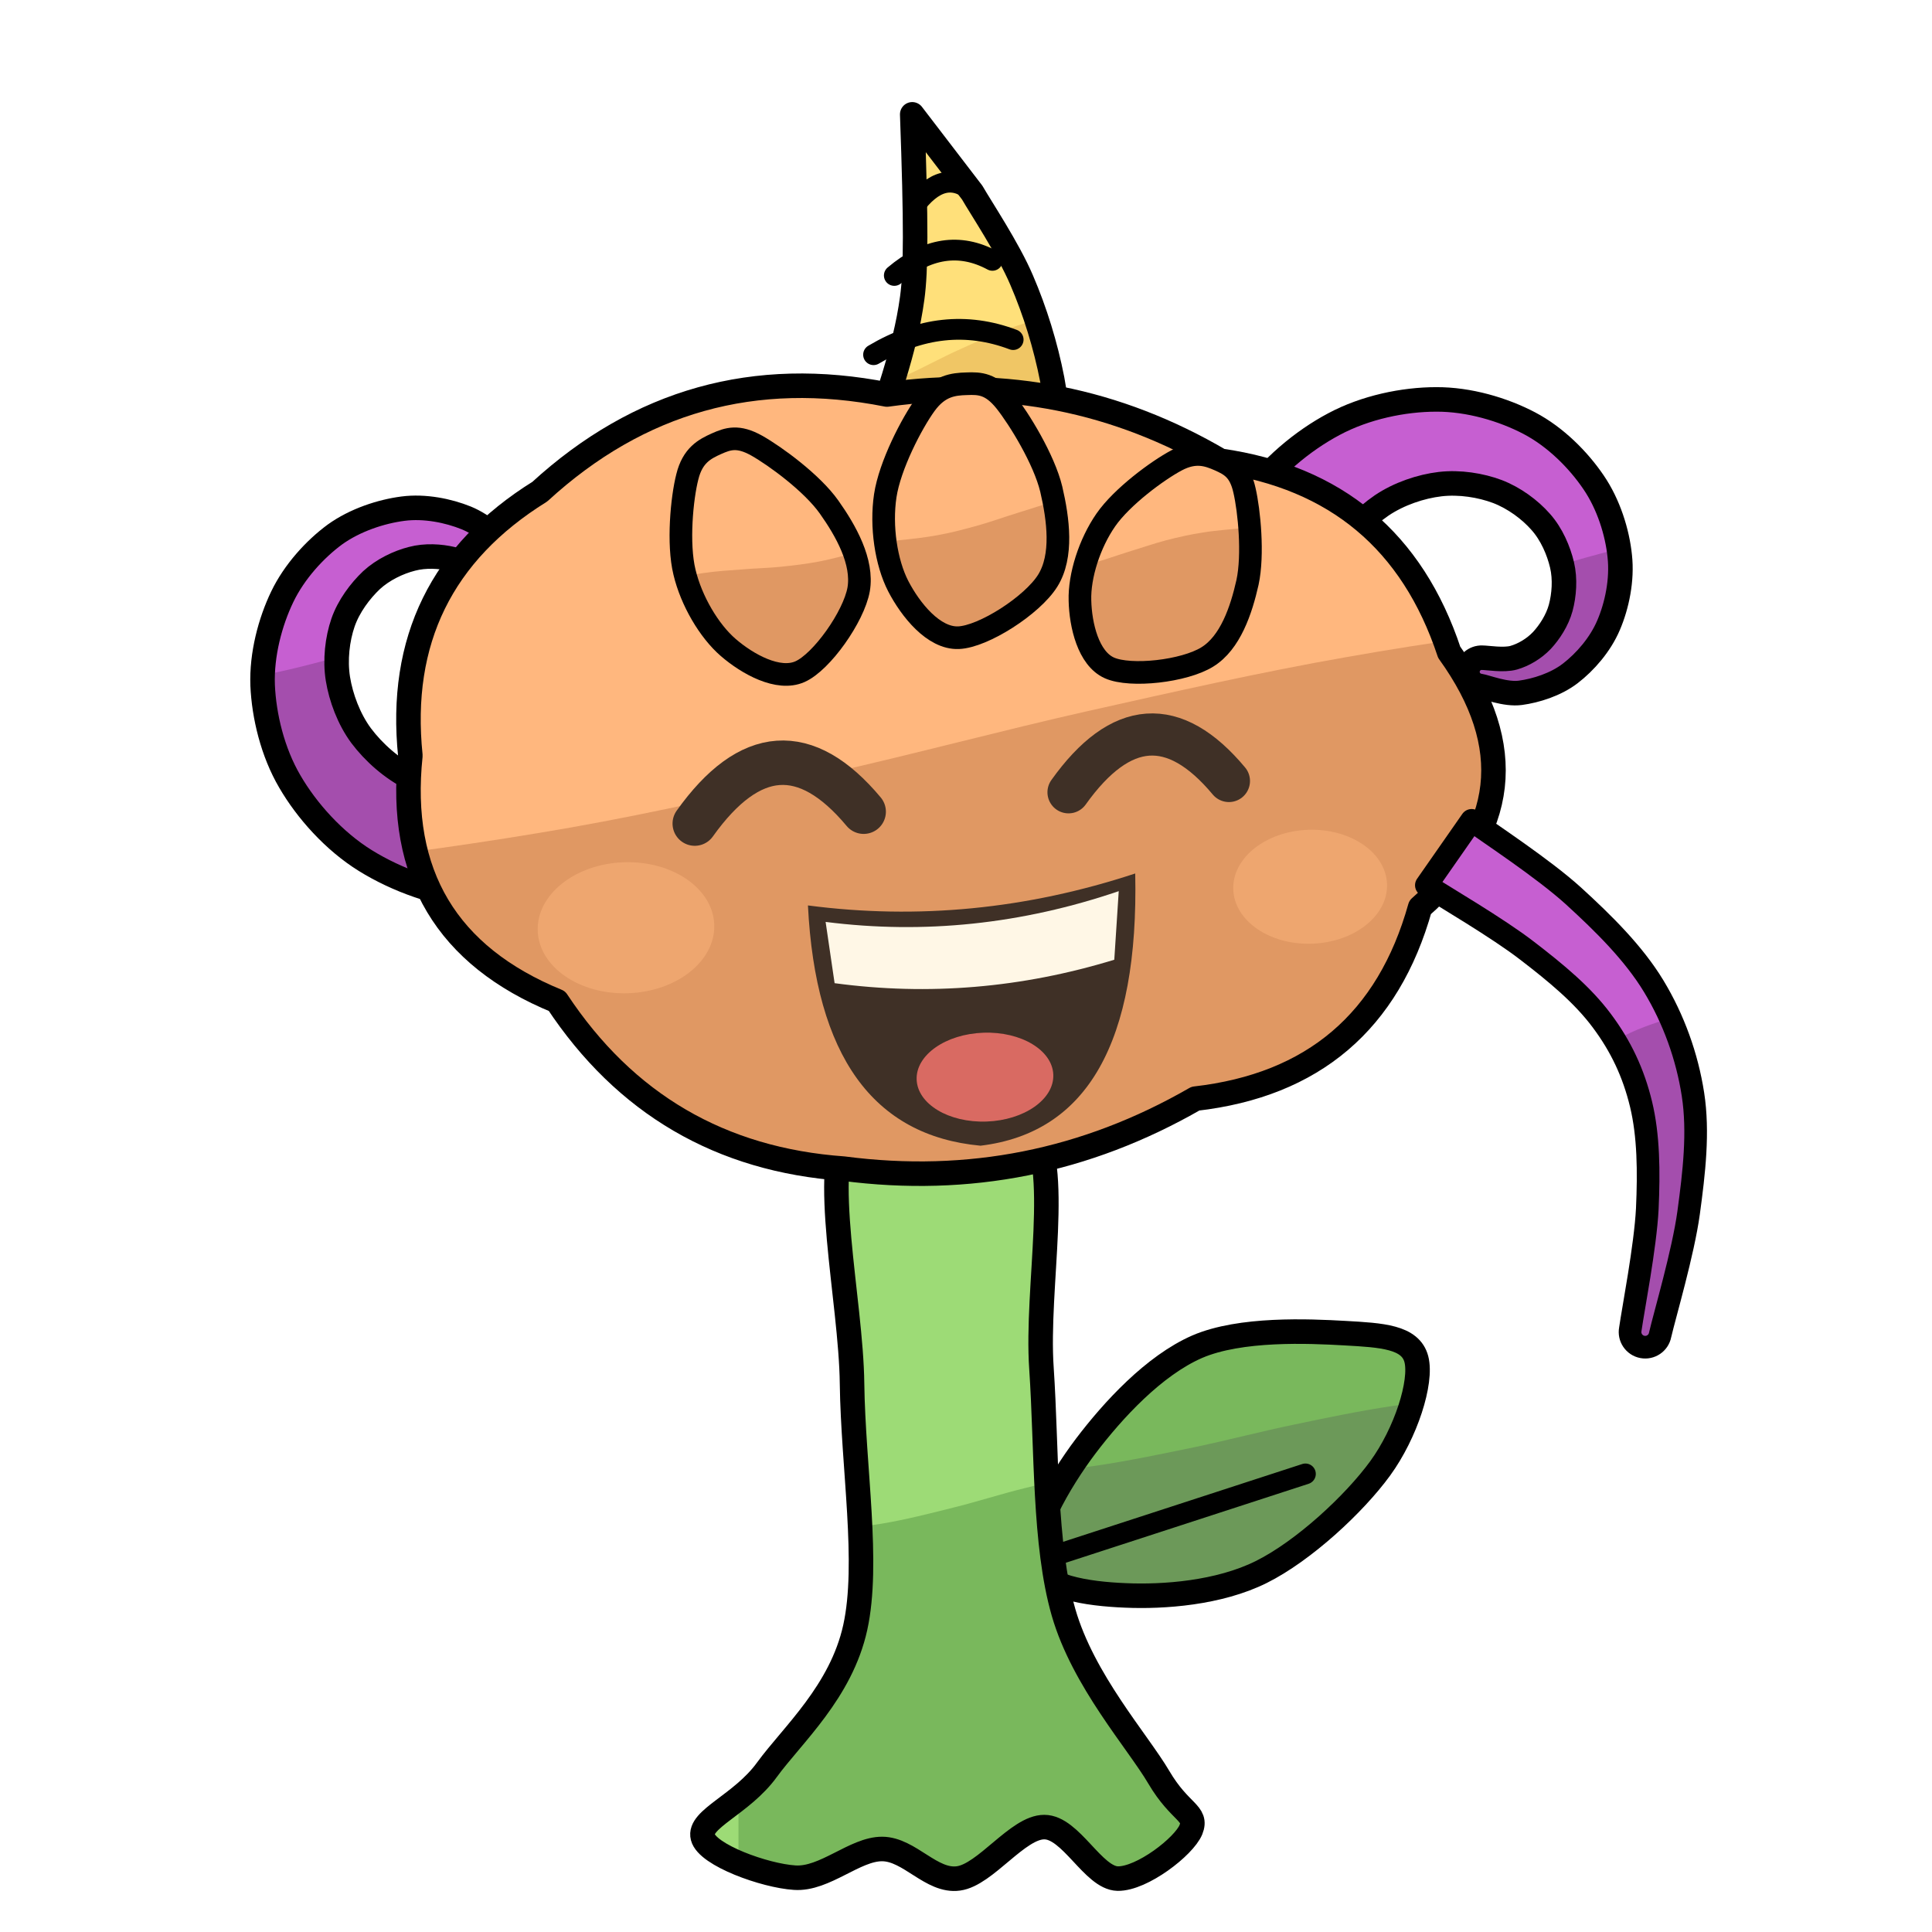
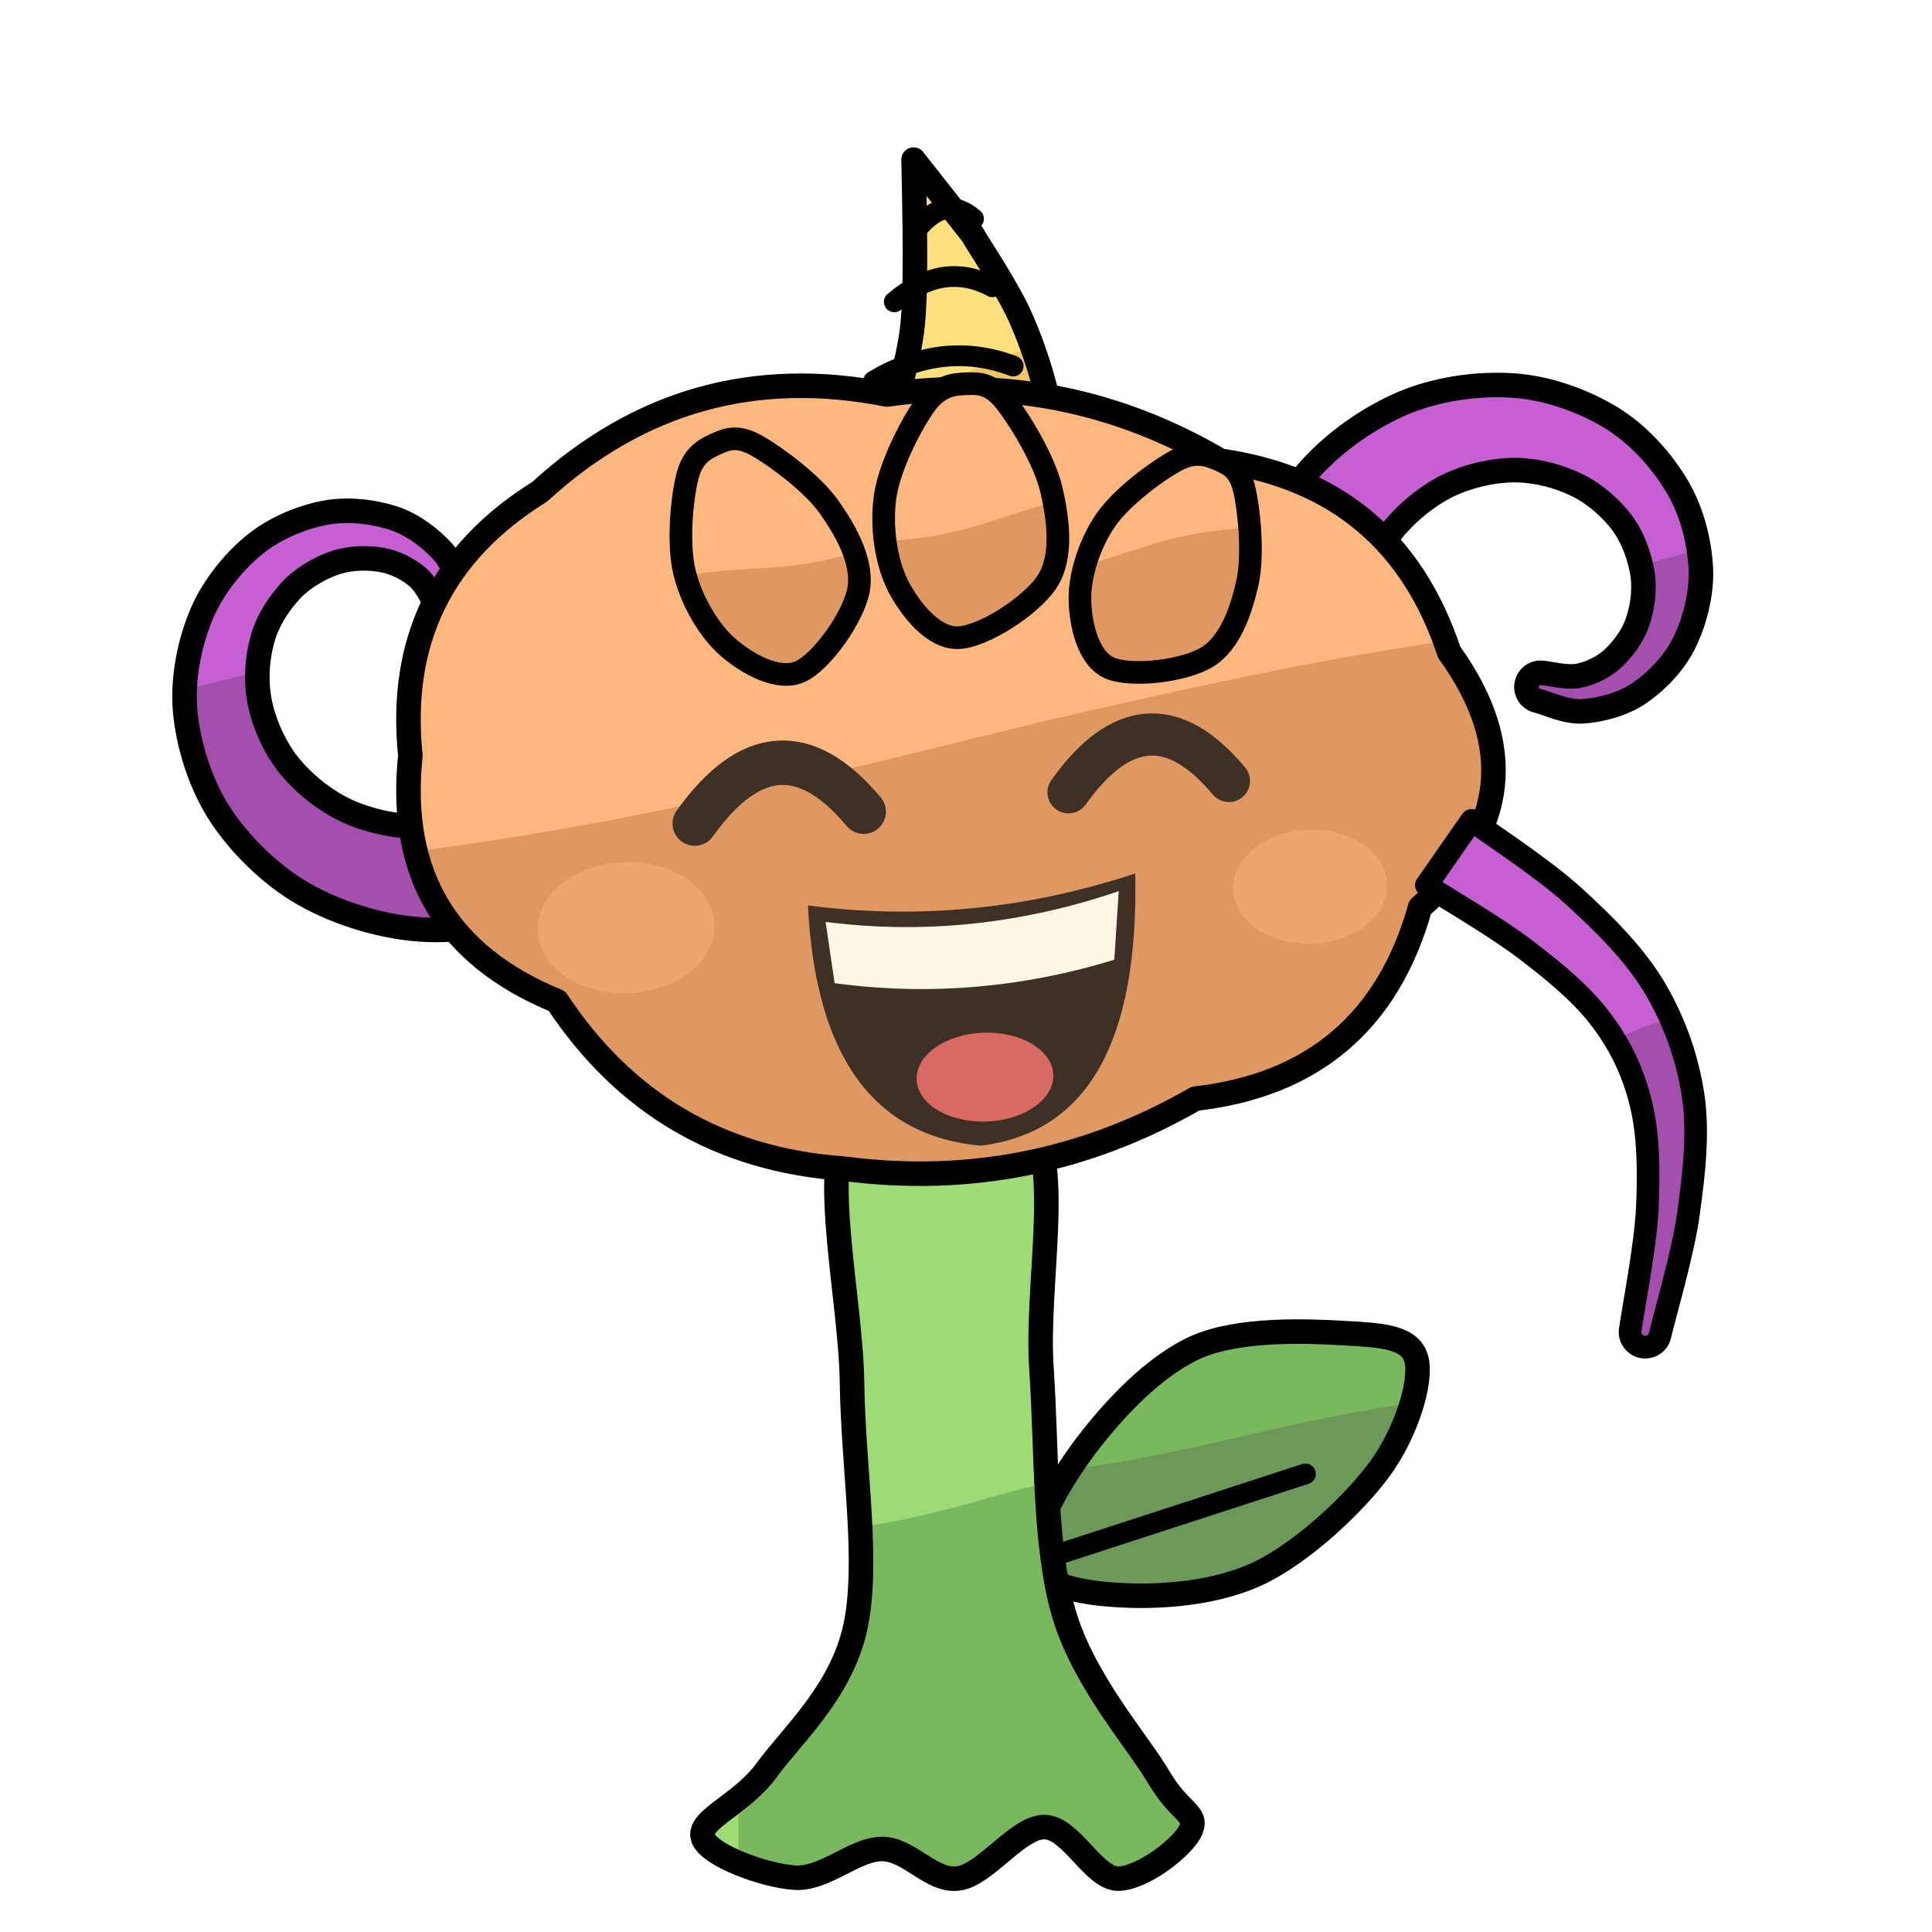
<svg xmlns="http://www.w3.org/2000/svg" width="1024" height="1024" viewBox="0 0 1024 1024">
  <defs>
    <clipPath id="k1">
      <path d="M548.0,828.0 C544.5,814.8 561.1,785.4 575.5,766.4 C589.9,747.4 611.6,723.8 634.5,713.8 C657.4,703.9 693.6,705.5 712.9,706.6 C732.3,707.7 747.6,708.5 750.7,720.4 C753.8,732.4 745.2,759.5 731.5,778.3 C717.8,797.1 691.0,822.0 668.5,833.2 C646.0,844.4 616.6,846.5 596.5,845.6 C576.4,844.8 551.5,841.2 548.0,828.0 Z" />
    </clipPath>
    <clipPath id="k2">
      <path d="M450.0,596.0 C434.3,618.9 451.1,688.9 451.6,733.4 C452.2,777.8 460.8,828.5 453.3,862.6 C445.8,896.7 420.0,919.5 406.5,938.0 C393.1,956.5 370.0,964.1 372.5,973.7 C374.9,983.2 405.3,994.2 421.2,995.2 C437.1,996.3 453.1,979.9 467.6,980.0 C482.1,980.1 493.7,997.6 508.0,995.6 C522.3,993.7 539.5,968.3 553.5,968.4 C567.6,968.4 579.4,995.4 592.4,995.7 C605.3,995.9 627.5,978.7 631.2,969.8 C634.8,960.8 625.5,961.2 614.2,942.0 C602.9,922.8 574.1,890.7 563.7,854.6 C553.3,818.4 554.9,768.4 552.0,725.3 C549.0,682.2 563.0,617.5 546.0,596.0 C529.0,574.5 465.7,573.1 450.0,596.0 Z" />
    </clipPath>
    <clipPath id="k3">
-       <path d="M332.9,377.0 C326.5,382.6 307.6,403.7 294.6,411.0 C281.7,418.4 268.0,420.8 255.3,421.1 C242.6,421.4 229.0,417.8 218.3,412.6 C207.7,407.4 198.0,398.7 191.4,389.9 C184.9,381.1 180.7,369.7 179.1,359.8 C177.5,349.8 178.8,338.7 181.8,330.0 C184.8,321.3 190.9,313.2 196.9,307.5 C203.0,301.9 211.2,298.0 218.3,296.2 C225.4,294.3 233.4,294.8 239.7,296.3 C245.9,297.8 251.7,301.3 255.8,305.3 C260.0,309.4 263.1,318.1 264.6,320.7 A7.5,7.5 0 0 0 278.3,314.4 C276.9,310.8 275.3,299.5 270.2,292.8 C265.0,286.2 256.6,278.4 247.1,274.5 C237.7,270.7 225.2,268.1 213.6,269.6 C202.0,271.1 188.2,275.6 177.5,283.3 C166.9,291.1 156.0,303.0 149.6,316.3 C143.2,329.6 138.6,346.9 139.2,363.2 C139.9,379.5 144.5,398.7 153.6,414.2 C162.6,429.7 177.0,445.8 193.6,456.1 C210.2,466.4 232.1,474.5 253.2,476.0 C274.3,477.6 300.3,473.4 320.2,465.3 C340.2,457.1 364.0,433.4 372.8,427.0 A32.0,32.0 0 0 0 332.9,377.0 Z" />
+       <path d="M314.0,382.7 C307.3,389.5 287.6,414.4 273.5,423.6 C259.4,432.8 243.7,436.7 229.2,437.9 C214.7,439.1 198.9,436.1 186.4,430.9 C173.9,425.7 162.2,416.4 154.1,406.8 C146.0,397.2 140.4,384.5 137.9,373.3 C135.4,362.0 136.2,349.3 139.0,339.2 C141.7,329.0 148.1,319.4 154.6,312.5 C161.2,305.7 170.2,300.7 178.2,298.1 C186.2,295.5 195.3,295.5 202.5,296.8 C209.7,298.1 216.5,301.7 221.5,306.0 C226.5,310.4 230.6,319.9 232.4,322.7 A7.5,7.5 0 0 0 245.6,315.5 C243.8,311.7 241.1,299.4 234.9,292.6 C228.8,285.8 219.0,278.0 208.5,274.6 C197.9,271.2 184.1,269.4 171.6,271.9 C159.1,274.4 144.5,280.4 133.6,289.8 C122.6,299.1 111.7,312.8 105.9,327.8 C100.0,342.7 96.3,361.8 98.4,379.5 C100.4,397.1 107.0,417.6 118.0,433.7 C129.1,449.8 145.9,466.1 164.7,475.9 C183.6,485.8 208.0,492.9 231.0,492.9 C254.0,492.9 281.8,486.4 302.8,475.9 C323.9,465.4 348.2,437.5 357.3,429.8 A32.0,32.0 0 0 0 314.0,382.7 Z" />
    </clipPath>
    <clipPath id="k4">
-       <path d="M708.0,378.3 C706.3,370.3 698.0,344.8 698.1,330.8 C698.1,316.7 702.5,304.5 708.2,294.1 C713.9,283.6 723.1,274.2 732.3,267.9 C741.5,261.7 753.1,257.8 763.3,256.6 C773.6,255.4 784.8,257.2 793.6,260.5 C802.5,263.9 810.9,270.1 816.6,276.6 C822.4,283.1 826.1,291.8 827.9,299.4 C829.7,307.0 829.0,315.5 827.2,322.2 C825.4,328.8 821.3,335.1 817.2,339.5 C813.0,343.9 807.5,347.1 802.3,348.6 C797.0,350.1 788.4,348.6 785.6,348.6 A7.5,7.5 0 0 0 784.1,363.5 C787.8,364.1 797.9,368.3 805.9,367.2 C814.0,366.1 824.5,362.9 832.3,356.9 C840.1,350.9 848.2,341.7 852.6,331.3 C857.0,321.0 859.9,307.4 858.5,294.7 C857.2,282.1 852.6,267.3 844.6,255.6 C836.6,243.8 824.5,231.6 810.6,224.3 C796.7,217.0 778.5,211.6 761.2,211.7 C743.9,211.7 723.6,215.9 707.0,224.8 C690.4,233.6 673.1,248.0 661.6,264.8 C650.1,281.6 641.1,305.3 638.3,325.8 C635.4,346.3 643.6,377.4 644.7,387.7 A32.0,32.0 0 0 0 708.0,378.3 Z" />
+       <path d="M725.7,383.1 C724.5,374.0 717.3,344.7 718.6,328.7 C719.9,312.7 726.0,298.9 733.5,287.3 C741.0,275.8 752.5,265.8 763.6,259.4 C774.8,253.1 788.5,249.7 800.4,249.2 C812.3,248.8 824.9,251.9 834.8,256.6 C844.7,261.2 853.8,269.2 859.7,277.1 C865.7,285.1 869.2,295.5 870.6,304.3 C871.9,313.2 870.4,322.8 867.7,330.3 C865.0,337.8 859.7,344.6 854.6,349.3 C849.4,353.9 842.8,357.0 836.6,358.2 C830.5,359.4 820.9,356.9 817.8,356.7 A7.5,7.5 0 0 0 815.3,371.5 C819.2,372.4 830.1,377.7 839.0,377.0 C847.8,376.4 859.5,373.6 868.4,367.7 C877.3,361.7 886.9,352.2 892.4,341.3 C897.9,330.3 902.0,315.6 901.5,301.8 C900.9,287.9 897.0,271.5 889.1,258.1 C881.2,244.7 868.9,230.6 854.3,221.6 C839.6,212.6 820.2,205.4 801.4,204.3 C782.6,203.1 760.2,206.2 741.5,214.6 C722.7,223.0 702.8,237.4 689.1,254.9 C675.4,272.4 663.8,297.4 659.3,319.6 C654.7,341.8 661.4,376.7 661.9,388.1 A32.0,32.0 0 0 0 725.7,383.1 Z" />
    </clipPath>
    <clipPath id="k5">
-       <path d="M557.6,308.6 C558.4,299.9 562.1,274.4 562.1,256.5 C562.1,238.5 561.1,219.1 557.7,201.1 C554.2,183.1 548.6,165.0 541.5,148.5 C534.5,132.0 519.7,109.8 515.3,102.1 L483.5,60.6 C485.6,119.0 485.5,143.2 483.5,157.9 C481.5,172.6 478.0,185.8 473.9,199.4 C469.9,213.0 464.2,225.4 459.0,239.4 C453.7,253.4 445.1,276.0 442.4,283.4 A59.0,59.0 0 0 0 557.6,308.6 Z" />
+       <path d="M557.6,322.6 C558.3,314.3 561.8,289.7 561.7,272.5 C561.6,255.3 560.4,236.5 557.0,219.2 C553.6,201.9 548.0,184.4 541.0,168.5 C534.0,152.7 519.6,131.5 515.3,124.1 L484.2,84.6 C485.5,140.7 485.1,163.9 483.0,177.9 C480.8,192.0 477.3,204.5 473.3,217.5 C469.2,230.4 463.7,242.2 458.5,255.5 C453.4,268.8 445.1,290.4 442.4,297.4 A59.0,59.0 0 0 0 557.6,322.6 Z" />
    </clipPath>
    <clipPath id="k6">
      <path d="M470.1,209.1 Q564.5,195.9 646.8,244.2 Q738.8,257.4 768.1,345.7 Q821.8,420.3 752.7,480.9 Q727.3,571.6 633.6,582.3 Q546.6,632.4 447.1,619.4 Q349.3,612.4 295.2,530.6 Q207.6,494.7 217.5,400.5 Q208.1,309.1 286.1,260.6 Q365.0,188.3 470.1,209.1 Z" />
    </clipPath>
    <clipPath id="k7">
      <path d="M424.0,356.0 C412.5,361.1 396.2,352.0 386.0,343.2 C375.8,334.4 366.4,318.4 362.8,303.3 C359.1,288.2 361.4,264.0 364.3,252.7 C367.1,241.3 373.5,238.0 379.7,235.2 C385.8,232.5 391.1,230.6 401.1,236.2 C411.0,241.8 430.4,256.0 439.4,268.7 C448.4,281.4 457.6,297.8 455.1,312.4 C452.5,326.9 435.5,350.9 424.0,356.0 Z" />
    </clipPath>
    <clipPath id="k8">
      <path d="M508.0,338.0 C494.8,338.5 482.6,323.2 476.1,310.7 C469.6,298.1 466.8,278.9 469.2,262.8 C471.6,246.7 483.3,224.2 490.5,214.3 C497.7,204.4 505.3,203.6 512.3,203.4 C519.4,203.1 525.3,203.4 532.8,212.7 C540.2,222.0 553.4,243.5 557.2,259.3 C560.9,275.2 563.5,294.7 555.3,307.8 C547.1,320.9 521.2,337.5 508.0,338.0 Z" />
    </clipPath>
    <clipPath id="k9">
      <path d="M588.0,354.0 C576.8,349.0 572.7,331.3 572.4,318.3 C572.0,305.2 577.5,288.0 586.1,275.6 C594.6,263.3 613.6,249.3 623.6,244.0 C633.6,238.7 640.3,241.2 646.3,243.8 C652.3,246.5 657.2,249.1 659.6,259.9 C662.1,270.7 664.4,293.9 661.2,308.7 C657.9,323.4 652.1,340.7 639.9,348.2 C627.7,355.8 599.2,359.0 588.0,354.0 Z" />
    </clipPath>
    <clipPath id="k10">
      <path d="M756.0,469.2 C764.9,475.0 793.9,491.9 809.4,503.9 C824.9,515.8 838.9,527.4 849.0,541.0 C859.1,554.5 865.8,568.7 869.8,585.3 C873.8,601.9 874.0,620.9 873.1,640.7 C872.1,660.6 865.6,693.9 864.1,704.5 A8.0,8.0 0 0 0 879.9,707.5 C882.4,696.7 892.1,664.0 895.0,642.8 C897.9,621.5 900.4,600.0 897.3,580.0 C894.2,560.0 887.1,540.2 876.5,522.7 C865.9,505.2 850.0,489.5 833.9,474.8 C817.8,460.2 789.0,441.4 780.0,434.8 Z" />
    </clipPath>
  </defs>
  <path d="M548.0,828.0 C544.5,814.8 561.1,785.4 575.5,766.4 C589.9,747.4 611.6,723.8 634.5,713.8 C657.4,703.9 693.6,705.5 712.9,706.6 C732.3,707.7 747.6,708.5 750.7,720.4 C753.8,732.4 745.2,759.5 731.5,778.3 C717.8,797.1 691.0,822.0 668.5,833.2 C646.0,844.4 616.6,846.5 596.5,845.6 C576.4,844.8 551.5,841.2 548.0,828.0 Z" fill="#79b85c" />
  <g clip-path="url(#k1)">
    <path d="M476.4,783.8 C485.1,783.6 511.4,783.3 528.9,782.1 C546.3,780.9 563.8,779.3 581.3,776.8 C598.8,774.2 616.3,770.5 633.8,766.9 C651.3,763.2 668.7,758.6 686.2,755.0 C703.7,751.3 721.2,747.7 738.7,745.1 C756.2,742.6 773.7,741.0 791.1,739.9 C808.6,738.7 834.9,738.5 843.6,738.2 L843.6,1032.0 L476.4,1032.0 Z" fill="#6c9959" />
  </g>
  <path d="M548.0,828.0 C544.5,814.8 561.1,785.4 575.5,766.4 C589.9,747.4 611.6,723.8 634.5,713.8 C657.4,703.9 693.6,705.5 712.9,706.6 C732.3,707.7 747.6,708.5 750.7,720.4 C753.8,732.4 745.2,759.5 731.5,778.3 C717.8,797.1 691.0,822.0 668.5,833.2 C646.0,844.4 616.6,846.5 596.5,845.6 C576.4,844.8 551.5,841.2 548.0,828.0 Z" fill="none" stroke="#000000" stroke-width="13" stroke-linejoin="round" stroke-linecap="round" />
  <path d="M559.1,824.4 L691.9,781.2" fill="none" stroke="#000000" stroke-width="11" stroke-linejoin="round" stroke-linecap="round" />
  <path d="M450.0,596.0 C434.3,618.9 451.1,688.9 451.6,733.4 C452.2,777.8 460.8,828.5 453.3,862.6 C445.8,896.7 420.0,919.5 406.5,938.0 C393.1,956.5 370.0,964.1 372.5,973.7 C374.9,983.2 405.3,994.2 421.2,995.2 C437.1,996.3 453.1,979.9 467.6,980.0 C482.1,980.1 493.7,997.6 508.0,995.6 C522.3,993.7 539.5,968.3 553.5,968.4 C567.6,968.4 579.4,995.4 592.4,995.7 C605.3,995.9 627.5,978.7 631.2,969.8 C634.8,960.8 625.5,961.2 614.2,942.0 C602.9,922.8 574.1,890.7 563.7,854.6 C553.3,818.4 554.9,768.4 552.0,725.3 C549.0,682.2 563.0,617.5 546.0,596.0 C529.0,574.5 465.7,573.1 450.0,596.0 Z" fill="#9ddb76" />
  <g clip-path="url(#k2)">
    <path d="M391.4,812.0 C397.7,811.9 416.7,812.3 429.3,811.6 C441.9,810.8 454.5,809.6 467.2,807.6 C479.8,805.5 492.4,802.3 505.1,799.1 C517.7,796.0 530.3,791.9 542.9,788.8 C555.6,785.7 568.2,782.5 580.8,780.4 C593.5,778.4 606.1,777.2 618.7,776.5 C631.3,775.8 650.3,776.2 656.6,776.1 L656.6,1400.0 L391.4,1400.0 Z" fill="#79b85c" />
  </g>
  <path d="M450.0,596.0 C434.3,618.9 451.1,688.9 451.6,733.4 C452.2,777.8 460.8,828.5 453.3,862.6 C445.8,896.7 420.0,919.5 406.5,938.0 C393.1,956.5 370.0,964.1 372.5,973.7 C374.9,983.2 405.3,994.2 421.2,995.2 C437.1,996.3 453.1,979.9 467.6,980.0 C482.1,980.1 493.7,997.6 508.0,995.6 C522.3,993.7 539.5,968.3 553.5,968.4 C567.6,968.4 579.4,995.4 592.4,995.7 C605.3,995.9 627.5,978.7 631.2,969.8 C634.8,960.8 625.5,961.2 614.2,942.0 C602.9,922.8 574.1,890.7 563.7,854.6 C553.3,818.4 554.9,768.4 552.0,725.3 C549.0,682.2 563.0,617.5 546.0,596.0 C529.0,574.5 465.7,573.1 450.0,596.0 Z" fill="none" stroke="#000000" stroke-width="13" stroke-linejoin="round" stroke-linecap="round" />
-   <path d="M332.9,377.0 C326.5,382.6 307.6,403.7 294.6,411.0 C281.7,418.4 268.0,420.8 255.3,421.1 C242.6,421.4 229.0,417.8 218.3,412.6 C207.7,407.4 198.0,398.7 191.4,389.9 C184.9,381.1 180.7,369.7 179.1,359.8 C177.5,349.8 178.8,338.7 181.8,330.0 C184.8,321.3 190.9,313.2 196.9,307.5 C203.0,301.9 211.2,298.0 218.3,296.2 C225.4,294.3 233.4,294.8 239.7,296.3 C245.9,297.8 251.7,301.3 255.8,305.3 C260.0,309.4 263.1,318.1 264.6,320.7 A7.5,7.5 0 0 0 278.3,314.4 C276.9,310.8 275.3,299.5 270.2,292.8 C265.0,286.2 256.6,278.4 247.1,274.5 C237.7,270.7 225.2,268.1 213.6,269.6 C202.0,271.1 188.2,275.6 177.5,283.3 C166.9,291.1 156.0,303.0 149.6,316.3 C143.2,329.6 138.6,346.9 139.2,363.2 C139.9,379.5 144.5,398.7 153.6,414.2 C162.6,429.7 177.0,445.8 193.6,456.1 C210.2,466.4 232.1,474.5 253.2,476.0 C274.3,477.6 300.3,473.4 320.2,465.3 C340.2,457.1 364.0,433.4 372.8,427.0 A32.0,32.0 0 0 0 332.9,377.0 Z" fill="#c65fd1" />
+   <path d="M314.0,382.7 C307.3,389.5 287.6,414.4 273.5,423.6 C259.4,432.8 243.7,436.7 229.2,437.9 C214.7,439.1 198.9,436.1 186.4,430.9 C173.9,425.7 162.2,416.4 154.1,406.8 C146.0,397.2 140.4,384.5 137.9,373.3 C135.4,362.0 136.2,349.3 139.0,339.2 C141.7,329.0 148.1,319.4 154.6,312.5 C161.2,305.7 170.2,300.7 178.2,298.1 C186.2,295.5 195.3,295.5 202.5,296.8 C209.7,298.1 216.5,301.7 221.5,306.0 C226.5,310.4 230.6,319.9 232.4,322.7 A7.5,7.5 0 0 0 245.6,315.5 C243.8,311.7 241.1,299.4 234.9,292.6 C228.8,285.8 219.0,278.0 208.5,274.6 C197.9,271.2 184.1,269.4 171.6,271.9 C159.1,274.4 144.5,280.4 133.6,289.8 C122.6,299.1 111.7,312.8 105.9,327.8 C100.0,342.7 96.3,361.8 98.4,379.5 C100.4,397.1 107.0,417.6 118.0,433.7 C129.1,449.8 145.9,466.1 164.7,475.9 C183.6,485.8 208.0,492.9 231.0,492.9 C254.0,492.9 281.8,486.4 302.8,475.9 C323.9,465.4 348.2,437.5 357.3,429.8 A32.0,32.0 0 0 0 314.0,382.7 Z" fill="#c65fd1" />
  <g clip-path="url(#k3)">
-     <path d="M24.4,371.3 C34.8,370.4 65.8,368.8 86.6,366.2 C107.3,363.7 128.0,360.4 148.7,355.9 C169.5,351.3 190.2,345.0 210.9,338.9 C231.6,332.8 252.4,325.2 273.1,319.0 C293.8,312.9 314.5,306.7 335.3,302.2 C356.0,297.7 376.7,294.5 397.4,291.9 C418.2,289.4 449.2,287.8 459.6,287.0 L459.6,722.0 L24.4,722.0 Z" fill="#a44ead" />
-   </g>
-   <path d="M332.9,377.0 C326.5,382.6 307.6,403.7 294.6,411.0 C281.7,418.4 268.0,420.8 255.3,421.1 C242.6,421.4 229.0,417.8 218.3,412.6 C207.7,407.4 198.0,398.7 191.4,389.9 C184.9,381.1 180.7,369.7 179.1,359.8 C177.5,349.8 178.8,338.7 181.8,330.0 C184.8,321.3 190.9,313.2 196.9,307.5 C203.0,301.9 211.2,298.0 218.3,296.2 C225.4,294.3 233.4,294.8 239.7,296.3 C245.9,297.8 251.7,301.3 255.8,305.3 C260.0,309.4 263.1,318.1 264.6,320.7 A7.5,7.5 0 0 0 278.3,314.4 C276.9,310.8 275.3,299.5 270.2,292.8 C265.0,286.2 256.6,278.4 247.1,274.5 C237.7,270.7 225.2,268.1 213.6,269.6 C202.0,271.1 188.2,275.6 177.5,283.3 C166.9,291.1 156.0,303.0 149.6,316.3 C143.2,329.6 138.6,346.9 139.2,363.2 C139.9,379.5 144.5,398.7 153.6,414.2 C162.6,429.7 177.0,445.8 193.6,456.1 C210.2,466.4 232.1,474.5 253.2,476.0 C274.3,477.6 300.3,473.4 320.2,465.3 C340.2,457.1 364.0,433.4 372.8,427.0 A32.0,32.0 0 0 0 332.9,377.0 Z" fill="none" stroke="#000000" stroke-width="13" stroke-linejoin="round" stroke-linecap="round" />
-   <path d="M708.0,378.3 C706.3,370.3 698.0,344.8 698.1,330.8 C698.1,316.7 702.5,304.5 708.2,294.1 C713.9,283.6 723.1,274.2 732.3,267.9 C741.5,261.7 753.1,257.8 763.3,256.6 C773.6,255.4 784.8,257.2 793.6,260.5 C802.5,263.9 810.9,270.1 816.6,276.6 C822.4,283.1 826.1,291.8 827.9,299.4 C829.7,307.0 829.0,315.5 827.2,322.2 C825.4,328.8 821.3,335.1 817.2,339.5 C813.0,343.9 807.5,347.1 802.3,348.6 C797.0,350.1 788.4,348.6 785.6,348.6 A7.5,7.5 0 0 0 784.1,363.5 C787.8,364.1 797.9,368.3 805.9,367.2 C814.0,366.1 824.5,362.9 832.3,356.9 C840.1,350.9 848.2,341.7 852.6,331.3 C857.0,321.0 859.9,307.4 858.5,294.7 C857.2,282.1 852.6,267.3 844.6,255.6 C836.6,243.8 824.5,231.6 810.6,224.3 C796.7,217.0 778.5,211.6 761.2,211.7 C743.9,211.7 723.6,215.9 707.0,224.8 C690.4,233.6 673.1,248.0 661.6,264.8 C650.1,281.6 641.1,305.3 638.3,325.8 C635.4,346.3 643.6,377.4 644.7,387.7 A32.0,32.0 0 0 0 708.0,378.3 Z" fill="#c65fd1" />
+     <path d="M-33.4,380.9 C-21.9,380.0 12.6,378.2 35.6,375.3 C58.6,372.5 81.6,368.9 104.5,363.8 C127.5,358.8 150.5,351.8 173.5,345.0 C196.5,338.2 219.5,329.8 242.5,323.0 C265.5,316.2 288.5,309.3 311.5,304.3 C334.4,299.3 357.4,295.7 380.4,292.9 C403.4,290.1 437.9,288.3 449.4,287.4 L449.4,770.0 L-33.4,770.0 Z" fill="#a44ead" />
+   </g>
+   <path d="M314.0,382.7 C307.3,389.5 287.6,414.4 273.5,423.6 C259.4,432.8 243.7,436.7 229.2,437.9 C214.7,439.1 198.9,436.1 186.4,430.9 C173.9,425.7 162.2,416.4 154.1,406.8 C146.0,397.2 140.4,384.5 137.9,373.3 C135.4,362.0 136.2,349.3 139.0,339.2 C141.7,329.0 148.1,319.4 154.6,312.5 C161.2,305.7 170.2,300.7 178.2,298.1 C186.2,295.5 195.3,295.5 202.5,296.8 C209.7,298.1 216.5,301.7 221.5,306.0 C226.5,310.4 230.6,319.9 232.4,322.7 A7.5,7.5 0 0 0 245.6,315.5 C243.8,311.7 241.1,299.4 234.9,292.6 C228.8,285.8 219.0,278.0 208.5,274.6 C197.9,271.2 184.1,269.4 171.6,271.9 C159.1,274.4 144.5,280.4 133.6,289.8 C122.6,299.1 111.7,312.8 105.9,327.8 C100.0,342.7 96.3,361.8 98.4,379.5 C100.4,397.1 107.0,417.6 118.0,433.7 C129.1,449.8 145.9,466.1 164.7,475.9 C183.6,485.8 208.0,492.9 231.0,492.9 C254.0,492.9 281.8,486.4 302.8,475.9 C323.9,465.4 348.2,437.5 357.3,429.8 A32.0,32.0 0 0 0 314.0,382.7 Z" fill="none" stroke="#000000" stroke-width="13" stroke-linejoin="round" stroke-linecap="round" />
+   <path d="M725.7,383.1 C724.5,374.0 717.3,344.7 718.6,328.7 C719.9,312.7 726.0,298.9 733.5,287.3 C741.0,275.8 752.5,265.8 763.6,259.4 C774.8,253.1 788.5,249.7 800.4,249.2 C812.3,248.8 824.9,251.9 834.8,256.6 C844.7,261.2 853.8,269.2 859.7,277.1 C865.7,285.1 869.2,295.5 870.6,304.3 C871.9,313.2 870.4,322.8 867.7,330.3 C865.0,337.8 859.7,344.6 854.6,349.3 C849.4,353.9 842.8,357.0 836.6,358.2 C830.5,359.4 820.9,356.9 817.8,356.7 A7.5,7.5 0 0 0 815.3,371.5 C819.2,372.4 830.1,377.7 839.0,377.0 C847.8,376.4 859.5,373.6 868.4,367.7 C877.3,361.7 886.9,352.2 892.4,341.3 C897.9,330.3 902.0,315.6 901.5,301.8 C900.9,287.9 897.0,271.5 889.1,258.1 C881.2,244.7 868.9,230.6 854.3,221.6 C839.6,212.6 820.2,205.4 801.4,204.3 C782.6,203.1 760.2,206.2 741.5,214.6 C722.7,223.0 702.8,237.4 689.1,254.9 C675.4,272.4 663.8,297.4 659.3,319.6 C654.7,341.8 661.4,376.7 661.9,388.1 A32.0,32.0 0 0 0 725.7,383.1 Z" fill="#c65fd1" />
  <g clip-path="url(#k4)">
-     <path d="M574.6,353.7 C584.5,352.9 614.1,351.4 633.9,348.9 C653.6,346.5 673.4,343.4 693.1,339.0 C712.9,334.7 732.6,328.7 752.4,322.9 C772.1,317.0 791.9,309.8 811.6,303.9 C831.4,298.1 851.1,292.2 870.9,287.9 C890.6,283.6 910.4,280.5 930.1,278.1 C949.9,275.7 979.5,274.1 989.4,273.3 L989.4,688.0 L574.6,688.0 Z" fill="#a44ead" />
-   </g>
-   <path d="M708.0,378.3 C706.3,370.3 698.0,344.8 698.1,330.8 C698.1,316.7 702.5,304.5 708.2,294.1 C713.9,283.6 723.1,274.2 732.3,267.9 C741.5,261.7 753.1,257.8 763.3,256.6 C773.6,255.4 784.8,257.2 793.6,260.5 C802.5,263.9 810.9,270.1 816.6,276.6 C822.4,283.1 826.1,291.8 827.9,299.4 C829.7,307.0 829.0,315.5 827.2,322.2 C825.4,328.8 821.3,335.1 817.2,339.5 C813.0,343.9 807.5,347.1 802.3,348.6 C797.0,350.1 788.4,348.6 785.6,348.6 A7.5,7.5 0 0 0 784.1,363.5 C787.8,364.1 797.9,368.3 805.9,367.2 C814.0,366.1 824.5,362.9 832.3,356.9 C840.1,350.9 848.2,341.7 852.6,331.3 C857.0,321.0 859.9,307.4 858.5,294.7 C857.2,282.1 852.6,267.3 844.6,255.6 C836.6,243.8 824.5,231.6 810.6,224.3 C796.7,217.0 778.5,211.6 761.2,211.7 C743.9,211.7 723.6,215.9 707.0,224.8 C690.4,233.6 673.1,248.0 661.6,264.8 C650.1,281.6 641.1,305.3 638.3,325.8 C635.4,346.3 643.6,377.4 644.7,387.7 A32.0,32.0 0 0 0 708.0,378.3 Z" fill="none" stroke="#000000" stroke-width="13" stroke-linejoin="round" stroke-linecap="round" />
-   <path d="M557.6,308.6 C558.4,299.9 562.1,274.4 562.1,256.5 C562.1,238.5 561.1,219.1 557.7,201.1 C554.2,183.1 548.6,165.0 541.5,148.5 C534.5,132.0 519.7,109.8 515.3,102.1 L483.5,60.6 C485.6,119.0 485.5,143.2 483.5,157.9 C481.5,172.6 478.0,185.8 473.9,199.4 C469.9,213.0 464.2,225.4 459.0,239.4 C453.7,253.4 445.1,276.0 442.4,283.4 A59.0,59.0 0 0 0 557.6,308.6 Z" fill="#ffe07a" />
+     <path d="M584.8,361.4 C595.8,360.5 628.8,358.7 650.9,356.0 C672.9,353.3 694.9,349.8 716.9,345.0 C738.9,340.1 761.0,333.5 783.0,327.0 C805.0,320.4 827.0,312.4 849.0,305.9 C871.0,299.4 893.1,292.7 915.1,287.9 C937.1,283.1 959.1,279.8 981.1,277.1 C1003.2,274.4 1036.2,272.6 1047.2,271.8 L1047.2,734.0 L584.8,734.0 Z" fill="#a44ead" />
+   </g>
+   <path d="M725.7,383.1 C724.5,374.0 717.3,344.7 718.6,328.7 C719.9,312.7 726.0,298.9 733.5,287.3 C741.0,275.8 752.5,265.8 763.6,259.4 C774.8,253.1 788.5,249.7 800.4,249.2 C812.3,248.8 824.9,251.9 834.8,256.6 C844.7,261.2 853.8,269.2 859.7,277.1 C865.7,285.1 869.2,295.5 870.6,304.3 C871.9,313.2 870.4,322.8 867.7,330.3 C865.0,337.8 859.7,344.6 854.6,349.3 C849.4,353.9 842.8,357.0 836.6,358.2 C830.5,359.4 820.9,356.9 817.8,356.7 A7.5,7.5 0 0 0 815.3,371.5 C819.2,372.4 830.1,377.7 839.0,377.0 C847.8,376.4 859.5,373.6 868.4,367.7 C877.3,361.7 886.9,352.2 892.4,341.3 C897.9,330.3 902.0,315.6 901.5,301.8 C900.9,287.9 897.0,271.5 889.1,258.1 C881.2,244.7 868.9,230.6 854.3,221.6 C839.6,212.6 820.2,205.4 801.4,204.3 C782.6,203.1 760.2,206.2 741.5,214.6 C722.7,223.0 702.8,237.4 689.1,254.9 C675.4,272.4 663.8,297.4 659.3,319.6 C654.7,341.8 661.4,376.7 661.9,388.1 A32.0,32.0 0 0 0 725.7,383.1 Z" fill="none" stroke="#000000" stroke-width="13" stroke-linejoin="round" stroke-linecap="round" />
+   <path d="M557.6,322.6 C558.3,314.3 561.8,289.7 561.7,272.5 C561.6,255.3 560.4,236.5 557.0,219.2 C553.6,201.9 548.0,184.4 541.0,168.5 C534.0,152.7 519.6,131.5 515.3,124.1 L484.2,84.6 C485.5,140.7 485.1,163.9 483.0,177.9 C480.8,192.0 477.3,204.5 473.3,217.5 C469.2,230.4 463.7,242.2 458.5,255.5 C453.4,268.8 445.1,290.4 442.4,297.4 A59.0,59.0 0 0 0 557.6,322.6 Z" fill="#ffe07a" />
  <g clip-path="url(#k5)">
-     <path d="M388.6,223.0 C393.6,222.5 408.7,221.4 418.7,219.5 C428.8,217.7 438.8,215.4 448.8,212.0 C458.9,208.7 468.9,204.1 478.9,199.6 C489.0,195.1 499.0,189.5 509.1,185.0 C519.1,180.5 529.1,175.9 539.2,172.6 C549.2,169.3 559.2,167.0 569.3,165.2 C579.3,163.4 594.4,162.3 599.4,161.7 L599.4,488.0 L388.6,488.0 Z" fill="#f0c665" />
-   </g>
-   <path d="M557.6,308.6 C558.4,299.9 562.1,274.4 562.1,256.5 C562.1,238.5 561.1,219.1 557.7,201.1 C554.2,183.1 548.6,165.0 541.5,148.5 C534.5,132.0 519.7,109.8 515.3,102.1 L483.5,60.6 C485.6,119.0 485.5,143.2 483.5,157.9 C481.5,172.6 478.0,185.8 473.9,199.4 C469.9,213.0 464.2,225.4 459.0,239.4 C453.7,253.4 445.1,276.0 442.4,283.4 A59.0,59.0 0 0 0 557.6,308.6 Z" fill="none" stroke="#000000" stroke-width="13" stroke-linejoin="round" stroke-linecap="round" />
-   <path d="M452,236 Q500,214 548,228" fill="none" stroke="#000000" stroke-width="11" stroke-linejoin="round" stroke-linecap="round" />
-   <path d="M463,188 Q500,166 537,180" fill="none" stroke="#000000" stroke-width="11" stroke-linejoin="round" stroke-linecap="round" />
-   <path d="M474,146 Q500,124 526,138" fill="none" stroke="#000000" stroke-width="11" stroke-linejoin="round" stroke-linecap="round" />
-   <path d="M484,110 Q500,88 516,102" fill="none" stroke="#000000" stroke-width="11" stroke-linejoin="round" stroke-linecap="round" />
+     <path d="M388.6,237.0 C393.6,236.5 408.7,235.4 418.7,233.5 C428.8,231.7 438.8,229.4 448.8,226.0 C458.9,222.7 468.9,218.1 478.9,213.6 C489.0,209.1 499.0,203.5 509.1,199.0 C519.1,194.5 529.1,189.9 539.2,186.6 C549.2,183.3 559.2,181.0 569.3,179.2 C579.3,177.4 594.4,176.3 599.4,175.7 L599.4,502.0 L388.6,502.0 Z" fill="#f0c665" />
+   </g>
+   <path d="M557.6,322.6 C558.3,314.3 561.8,289.7 561.7,272.5 C561.6,255.3 560.4,236.5 557.0,219.2 C553.6,201.9 548.0,184.4 541.0,168.5 C534.0,152.7 519.6,131.5 515.3,124.1 L484.2,84.6 C485.5,140.7 485.1,163.9 483.0,177.9 C480.8,192.0 477.3,204.5 473.3,217.5 C469.2,230.4 463.7,242.2 458.5,255.5 C453.4,268.8 445.1,290.4 442.4,297.4 A59.0,59.0 0 0 0 557.6,322.6 Z" fill="none" stroke="#000000" stroke-width="13" stroke-linejoin="round" stroke-linecap="round" />
+   <path d="M452,248 Q500,226 548,240" fill="none" stroke="#000000" stroke-width="11" stroke-linejoin="round" stroke-linecap="round" />
+   <path d="M463,202 Q500,180 537,194" fill="none" stroke="#000000" stroke-width="11" stroke-linejoin="round" stroke-linecap="round" />
+   <path d="M474,160 Q500,138 526,152" fill="none" stroke="#000000" stroke-width="11" stroke-linejoin="round" stroke-linecap="round" />
+   <path d="M484,124 Q500,102 516,116" fill="none" stroke="#000000" stroke-width="11" stroke-linejoin="round" stroke-linecap="round" />
  <path d="M470.1,209.1 Q564.5,195.9 646.8,244.2 Q738.8,257.4 768.1,345.7 Q821.8,420.3 752.7,480.9 Q727.3,571.6 633.6,582.3 Q546.6,632.4 447.1,619.4 Q349.3,612.4 295.2,530.6 Q207.6,494.7 217.5,400.5 Q208.1,309.1 286.1,260.6 Q365.0,188.3 470.1,209.1 Z" fill="#ffb77e" />
  <g clip-path="url(#k6)">
    <path d="M28.6,470.4 C51.4,468.4 119.9,463.5 165.6,458.2 C211.2,452.9 256.9,446.6 302.5,438.6 C348.2,430.5 393.9,420.0 439.5,409.8 C485.2,399.5 530.8,387.2 576.5,376.9 C622.1,366.7 667.8,356.3 713.5,348.3 C759.1,340.2 804.8,334.1 850.4,328.8 C896.1,323.6 964.6,318.7 987.4,316.7 L987.4,1032.0 L28.6,1032.0 Z" fill="#e09863" />
  </g>
  <path d="M470.1,209.1 Q564.5,195.9 646.8,244.2 Q738.8,257.4 768.1,345.7 Q821.8,420.3 752.7,480.9 Q727.3,571.6 633.6,582.3 Q546.6,632.4 447.1,619.4 Q349.3,612.4 295.2,530.6 Q207.6,494.7 217.5,400.5 Q208.1,309.1 286.1,260.6 Q365.0,188.3 470.1,209.1 Z" fill="none" stroke="#000000" stroke-width="13" stroke-linejoin="round" stroke-linecap="round" />
  <path d="M424.0,356.0 C412.5,361.1 396.2,352.0 386.0,343.2 C375.8,334.4 366.4,318.4 362.8,303.3 C359.1,288.2 361.4,264.0 364.3,252.7 C367.1,241.3 373.5,238.0 379.7,235.2 C385.8,232.5 391.1,230.6 401.1,236.2 C411.0,241.8 430.4,256.0 439.4,268.7 C448.4,281.4 457.6,297.8 455.1,312.4 C452.5,326.9 435.5,350.9 424.0,356.0 Z" fill="#ffb77e" />
  <g clip-path="url(#k7)">
    <path d="M352.6,307.7 C356.0,307.1 366.2,304.7 373.0,303.7 C379.8,302.7 386.6,302.3 393.4,301.8 C400.2,301.2 407.0,301.1 413.8,300.4 C420.6,299.7 427.4,298.9 434.2,297.6 C441.0,296.3 447.8,294.4 454.6,292.5 C461.4,290.5 468.2,288.0 475.0,285.9 C481.8,283.8 492.0,280.9 495.4,279.9 L495.4,430.6 L352.6,430.6 Z" fill="#e09863" />
  </g>
  <path d="M424.0,356.0 C412.5,361.1 396.2,352.0 386.0,343.2 C375.8,334.4 366.4,318.4 362.8,303.3 C359.1,288.2 361.4,264.0 364.3,252.7 C367.1,241.3 373.5,238.0 379.7,235.2 C385.8,232.5 391.1,230.6 401.1,236.2 C411.0,241.8 430.4,256.0 439.4,268.7 C448.4,281.4 457.6,297.8 455.1,312.4 C452.5,326.9 435.5,350.9 424.0,356.0 Z" fill="none" stroke="#000000" stroke-width="12" stroke-linejoin="round" stroke-linecap="round" />
  <path d="M508.0,338.0 C494.8,338.5 482.6,323.2 476.1,310.7 C469.6,298.1 466.8,278.9 469.2,262.8 C471.6,246.7 483.3,224.2 490.5,214.3 C497.7,204.4 505.3,203.6 512.3,203.4 C519.4,203.1 525.3,203.4 532.8,212.7 C540.2,222.0 553.4,243.5 557.2,259.3 C560.9,275.2 563.5,294.7 555.3,307.8 C547.1,320.9 521.2,337.5 508.0,338.0 Z" fill="#ffb77e" />
  <g clip-path="url(#k8)">
    <path d="M433.2,290.0 C436.8,289.6 447.4,288.4 454.6,287.8 C461.7,287.2 468.8,287.1 475.9,286.4 C483.1,285.7 490.2,284.9 497.3,283.6 C504.4,282.3 511.6,280.4 518.7,278.4 C525.8,276.4 532.9,273.8 540.1,271.6 C547.2,269.4 554.3,267.0 561.4,265.2 C568.6,263.4 579.2,261.5 582.8,260.8 L582.8,418.7 L433.2,418.7 Z" fill="#e09863" />
  </g>
  <path d="M508.0,338.0 C494.8,338.5 482.6,323.2 476.1,310.7 C469.6,298.1 466.8,278.9 469.2,262.8 C471.6,246.7 483.3,224.2 490.5,214.3 C497.7,204.4 505.3,203.6 512.3,203.4 C519.4,203.1 525.3,203.4 532.8,212.7 C540.2,222.0 553.4,243.5 557.2,259.3 C560.9,275.2 563.5,294.7 555.3,307.8 C547.1,320.9 521.2,337.5 508.0,338.0 Z" fill="none" stroke="#000000" stroke-width="12" stroke-linejoin="round" stroke-linecap="round" />
  <path d="M588.0,354.0 C576.8,349.0 572.7,331.3 572.4,318.3 C572.0,305.2 577.5,288.0 586.1,275.6 C594.6,263.3 613.6,249.3 623.6,244.0 C633.6,238.7 640.3,241.2 646.3,243.8 C652.3,246.5 657.2,249.1 659.6,259.9 C662.1,270.7 664.4,293.9 661.2,308.7 C657.9,323.4 652.1,340.7 639.9,348.2 C627.7,355.8 599.2,359.0 588.0,354.0 Z" fill="#ffb77e" />
  <g clip-path="url(#k9)">
    <path d="M518.3,307.0 C521.6,306.7 531.6,306.3 538.2,305.7 C544.9,305.1 551.5,304.5 558.1,303.3 C564.8,302.2 571.4,300.6 578.0,298.8 C584.7,297.0 591.3,294.6 598.0,292.5 C604.6,290.5 611.2,288.2 617.9,286.4 C624.5,284.7 631.1,283.2 637.8,282.2 C644.4,281.1 654.4,280.4 657.7,280.0 L657.7,424.5 L518.3,424.5 Z" fill="#e09863" />
  </g>
  <path d="M588.0,354.0 C576.8,349.0 572.7,331.3 572.4,318.3 C572.0,305.2 577.5,288.0 586.1,275.6 C594.6,263.3 613.6,249.3 623.6,244.0 C633.6,238.7 640.3,241.2 646.3,243.8 C652.3,246.5 657.2,249.1 659.6,259.9 C662.1,270.7 664.4,293.9 661.2,308.7 C657.9,323.4 652.1,340.7 639.9,348.2 C627.7,355.8 599.2,359.0 588.0,354.0 Z" fill="none" stroke="#000000" stroke-width="12" stroke-linejoin="round" stroke-linecap="round" />
  <path d="M756.0,469.2 C764.9,475.0 793.9,491.9 809.4,503.9 C824.9,515.8 838.9,527.4 849.0,541.0 C859.1,554.5 865.8,568.7 869.8,585.3 C873.8,601.9 874.0,620.9 873.1,640.7 C872.1,660.6 865.6,693.9 864.1,704.5 A8.0,8.0 0 0 0 879.9,707.5 C882.4,696.7 892.1,664.0 895.0,642.8 C897.9,621.5 900.4,600.0 897.3,580.0 C894.2,560.0 887.1,540.2 876.5,522.7 C865.9,505.2 850.0,489.5 833.9,474.8 C817.8,460.2 789.0,441.4 780.0,434.8 Z" fill="#c65fd1" />
  <g clip-path="url(#k10)">
    <path d="M722.0,608.6 C726.9,608.0 741.4,607.1 751.1,605.0 C760.9,602.8 770.6,600.0 780.3,595.9 C790.0,591.8 799.7,585.9 809.4,580.2 C819.1,574.4 828.9,567.2 838.6,561.5 C848.3,555.8 858.0,549.9 867.7,545.8 C877.4,541.8 887.1,539.0 896.9,536.9 C906.6,534.9 921.1,534.0 926.0,533.4 L926.0,970.0 L722.0,970.0 Z" fill="#a44ead" />
  </g>
  <path d="M756.0,469.2 C764.9,475.0 793.9,491.9 809.4,503.9 C824.9,515.8 838.9,527.4 849.0,541.0 C859.1,554.5 865.8,568.7 869.8,585.3 C873.8,601.9 874.0,620.9 873.1,640.7 C872.1,660.6 865.6,693.9 864.1,704.5 A8.0,8.0 0 0 0 879.9,707.5 C882.4,696.7 892.1,664.0 895.0,642.8 C897.9,621.5 900.4,600.0 897.3,580.0 C894.2,560.0 887.1,540.2 876.5,522.7 C865.9,505.2 850.0,489.5 833.9,474.8 C817.8,460.2 789.0,441.4 780.0,434.8 Z" fill="none" stroke="#000000" stroke-width="12" stroke-linejoin="round" stroke-linecap="round" />
  <g id="face" transform="translate(510.0,416.0) rotate(-2.0) scale(1.51)">
    <g id="face-blush">
      <ellipse cx="-119.7" cy="46.0" rx="31" ry="23" fill="#ffb77e" opacity="0.45" />
      <ellipse cx="120.8" cy="40.0" rx="27" ry="20" fill="#ffb77e" opacity="0.45" />
    </g>
    <g id="face-neutral" display="none">
      <g id="face-neutral-eyes">
        <g transform="translate(-64.0,2.0)">
          <ellipse cx="0" cy="0" rx="24.0" ry="27.0" fill="#3f3026" transform="rotate(-7)" />
        </g>
        <g transform="translate(66.0,-4.0)">
          <ellipse cx="0" cy="0" rx="22.8" ry="25.7" fill="#3f3026" transform="rotate(6)" />
        </g>
      </g>
      <g id="face-neutral-mouth">
        <path d="M-31.6,57.2 Q2.0,78.8 38.0,53.6" fill="none" stroke="#3f3026" stroke-width="18.0" stroke-linejoin="round" stroke-linecap="round" />
      </g>
    </g>
    <g id="face-happy" display="none">
      <g id="face-happy-eyes">
        <g transform="translate(-64.0,2.0)">
          <path d="M-30.3,8.3 Q0.0,-31.2 29.1,6.2" fill="none" stroke="#3f3026" stroke-width="15.6" stroke-linejoin="round" stroke-linecap="round" />
        </g>
        <g transform="translate(66.0,-4.0)">
          <path d="M-28.8,7.9 Q0.0,-29.6 27.6,5.9" fill="none" stroke="#3f3026" stroke-width="14.8" stroke-linejoin="round" stroke-linecap="round" />
        </g>
      </g>
      <g id="face-happy-mouth">
        <path d="M-48.4,47.6 Q2.0,100.4 54.8,44.0" fill="none" stroke="#3f3026" stroke-width="19.2" stroke-linejoin="round" stroke-linecap="round" />
      </g>
    </g>
    <g id="face-delighted">
      <g id="face-delighted-eyes">
        <g transform="translate(-64.0,2.0)">
          <path d="M-30.3,8.3 Q0.0,-31.2 29.1,6.2" fill="none" stroke="#3f3026" stroke-width="15.6" stroke-linejoin="round" stroke-linecap="round" />
        </g>
        <g transform="translate(66.0,-4.0)">
          <path d="M-28.8,7.9 Q0.0,-29.6 27.6,5.9" fill="none" stroke="#3f3026" stroke-width="14.8" stroke-linejoin="round" stroke-linecap="round" />
        </g>
      </g>
      <g id="face-delighted-mouth">
        <path d="M-55.6,40.4 Q2.0,50.0 59.6,33.2 Q58.4,122.0 2.0,126.8 Q-54.4,119.6 -55.6,40.4 Z" fill="#3f3026" />
        <path d="M-49.6,46.4 Q2.0,54.8 53.6,39.2 L51.2,63.2 Q2.0,76.4 -47.2,68.0 Z" fill="#fff7e6" />
        <ellipse cx="4.4" cy="102.8" rx="24.0" ry="15.6" fill="#d96a62" />
      </g>
    </g>
    <g id="face-sleepy" display="none">
      <g id="face-sleepy-brows">
        <path d="M-86,-46 Q-64,-38 -42,-48" fill="none" stroke="#6b5342" stroke-width="12" stroke-linejoin="round" stroke-linecap="round" />
      </g>
      <g id="face-sleepy-eyes">
        <g transform="translate(-64.0,2.0)">
          <path d="M-30.3,-8.3 Q0.0,18.7 29.1,-10.4" fill="none" stroke="#3f3026" stroke-width="15.6" stroke-linejoin="round" stroke-linecap="round" />
        </g>
        <g transform="translate(66.0,-4.0)">
          <path d="M-28.8,-7.9 Q0.0,17.8 27.6,-9.9" fill="none" stroke="#3f3026" stroke-width="14.8" stroke-linejoin="round" stroke-linecap="round" />
        </g>
      </g>
      <g id="face-sleepy-mouth">
        <ellipse cx="2.0" cy="66.8" rx="18.0" ry="21.6" fill="#3f3026" />
      </g>
    </g>
    <g id="face-surprised" display="none">
      <g id="face-surprised-brows">
        <path d="M-86,-54 Q-64,-74 -42,-56" fill="none" stroke="#6b5342" stroke-width="13" stroke-linejoin="round" stroke-linecap="round" />
        <path d="M45,-62 Q67,-83 89,-64" fill="none" stroke="#6b5342" stroke-width="13" stroke-linejoin="round" stroke-linecap="round" />
      </g>
      <g id="face-surprised-eyes">
        <g transform="translate(-64.0,2.0)">
          <ellipse cx="0" cy="0" rx="27.8" ry="32.2" fill="#3f3026" />
          <ellipse cx="-8.8" cy="-12.5" rx="8.9" ry="9.3" fill="#fff7e6" />
        </g>
        <g transform="translate(66.0,-4.0)">
          <ellipse cx="0" cy="0" rx="26.4" ry="30.6" fill="#3f3026" />
          <ellipse cx="-8.4" cy="-11.8" rx="8.4" ry="8.9" fill="#fff7e6" />
        </g>
      </g>
      <g id="face-surprised-mouth">
        <ellipse cx="3.2" cy="71.6" rx="24.0" ry="32.4" fill="#3f3026" />
      </g>
    </g>
    <g id="face-mischief" display="none">
      <g id="face-mischief-brows">
        <path d="M-88,-50 L-42,-34" fill="none" stroke="#6b5342" stroke-width="13" stroke-linejoin="round" stroke-linecap="round" />
        <path d="M89,-58 L45,-42" fill="none" stroke="#6b5342" stroke-width="13" stroke-linejoin="round" stroke-linecap="round" />
      </g>
      <g id="face-mischief-eyes">
        <g transform="translate(-64.0,2.0)">
          <path d="M-26.5,-17.7 L26.5,-17.7 Q26.5,17.7 0.0,17.7 Q-26.5,17.7 -26.5,-17.7 Z" fill="#3f3026" />
        </g>
        <g transform="translate(66.0,-4.0)">
          <path d="M-25.2,-16.8 L25.2,-16.8 Q25.2,16.8 0.0,16.8 Q-25.2,16.8 -25.2,-16.8 Z" fill="#3f3026" />
        </g>
      </g>
      <g id="face-mischief-mouth">
        <path d="M-46.0,66.8 Q-0.4,66.8 54.8,30.8" fill="none" stroke="#3f3026" stroke-width="18.0" stroke-linejoin="round" stroke-linecap="round" />
      </g>
    </g>
    <g id="face-blink" display="none">
      <g id="face-blink-eyes">
        <g transform="translate(-64.0,2.0)">
          <path d="M-32.8,2.1 Q0.0,-6.2 31.6,1.0" fill="none" stroke="#3f3026" stroke-width="16.6" stroke-linejoin="round" stroke-linecap="round" />
        </g>
        <g transform="translate(66.0,-4.0)">
          <path d="M-31.2,2.0 Q0.0,-5.9 30.0,1.0" fill="none" stroke="#3f3026" stroke-width="15.8" stroke-linejoin="round" stroke-linecap="round" />
        </g>
      </g>
      <g id="face-blink-mouth">
        <path d="M-31.6,57.2 Q2.0,78.8 38.0,53.6" fill="none" stroke="#3f3026" stroke-width="18.0" stroke-linejoin="round" stroke-linecap="round" />
      </g>
    </g>
  </g>
</svg>
